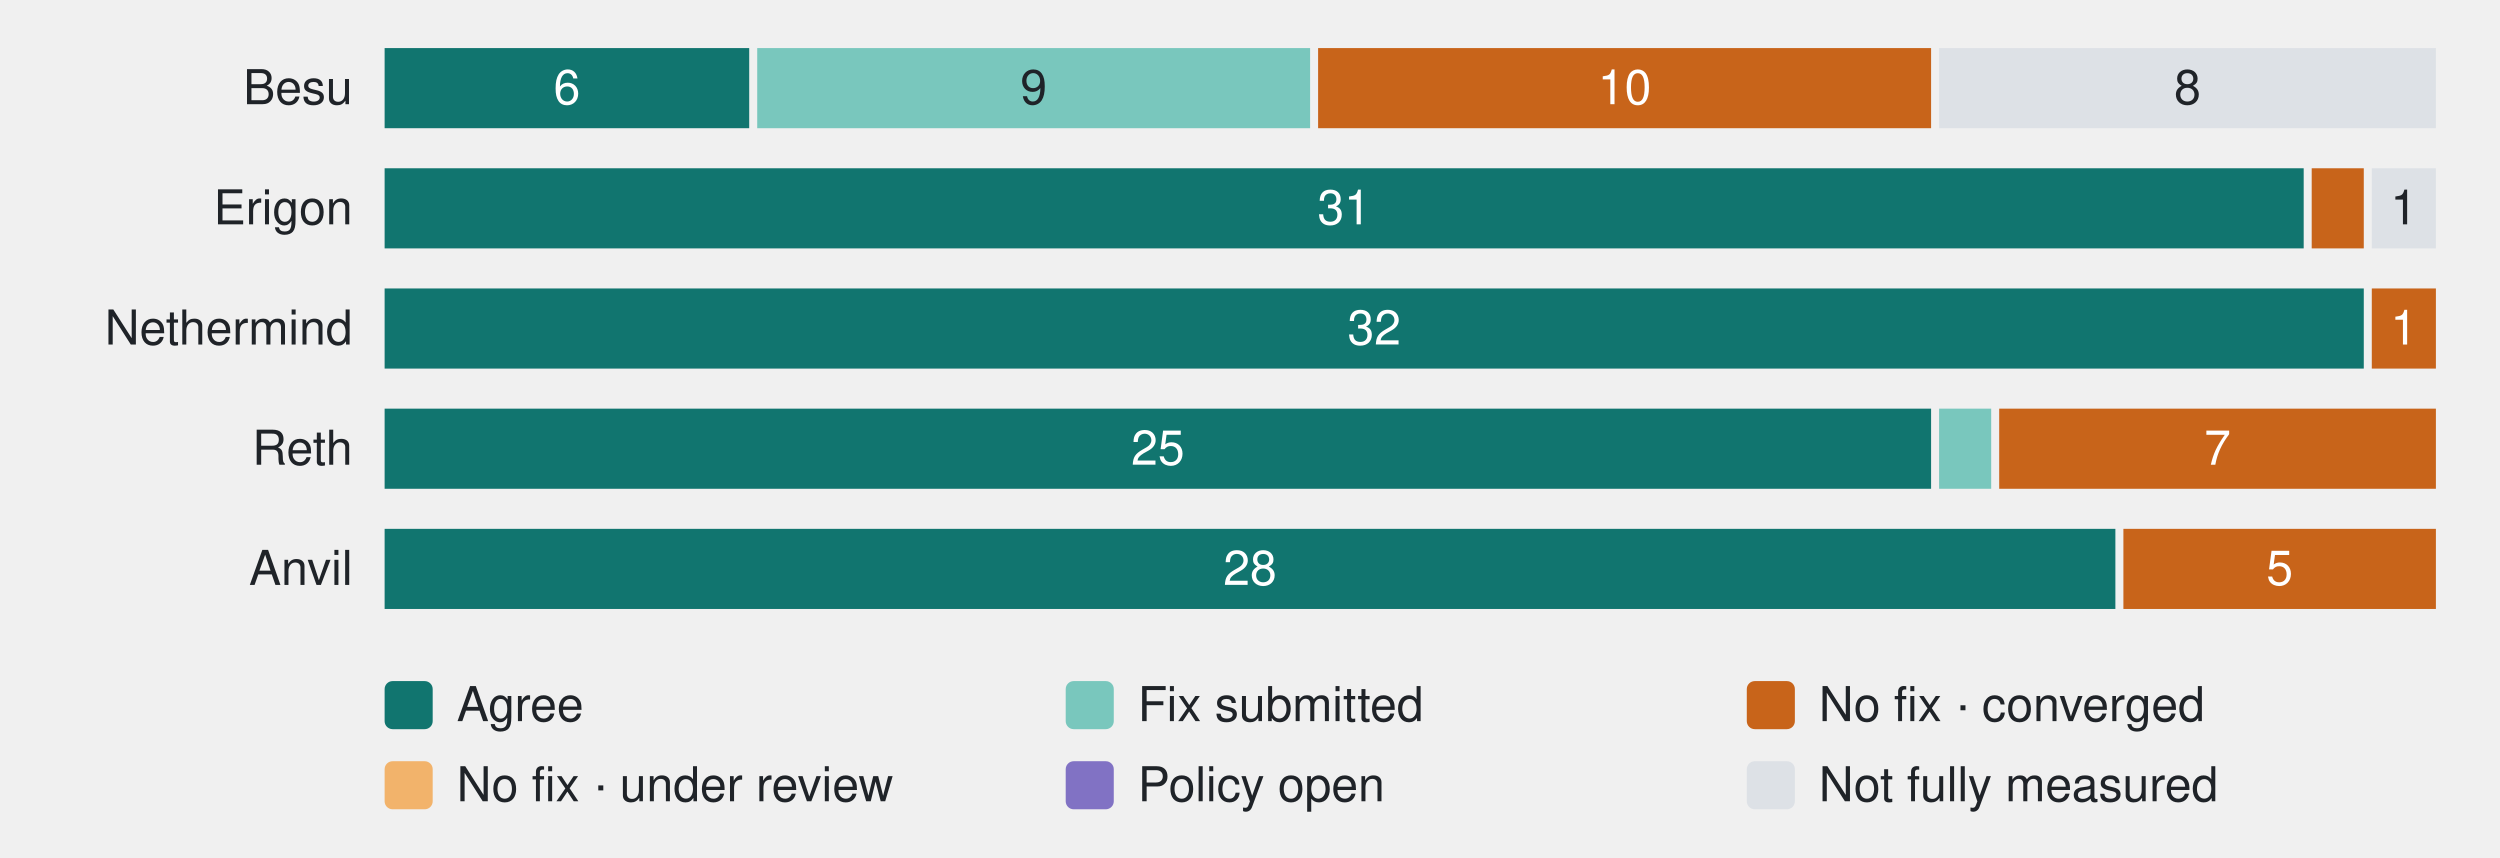
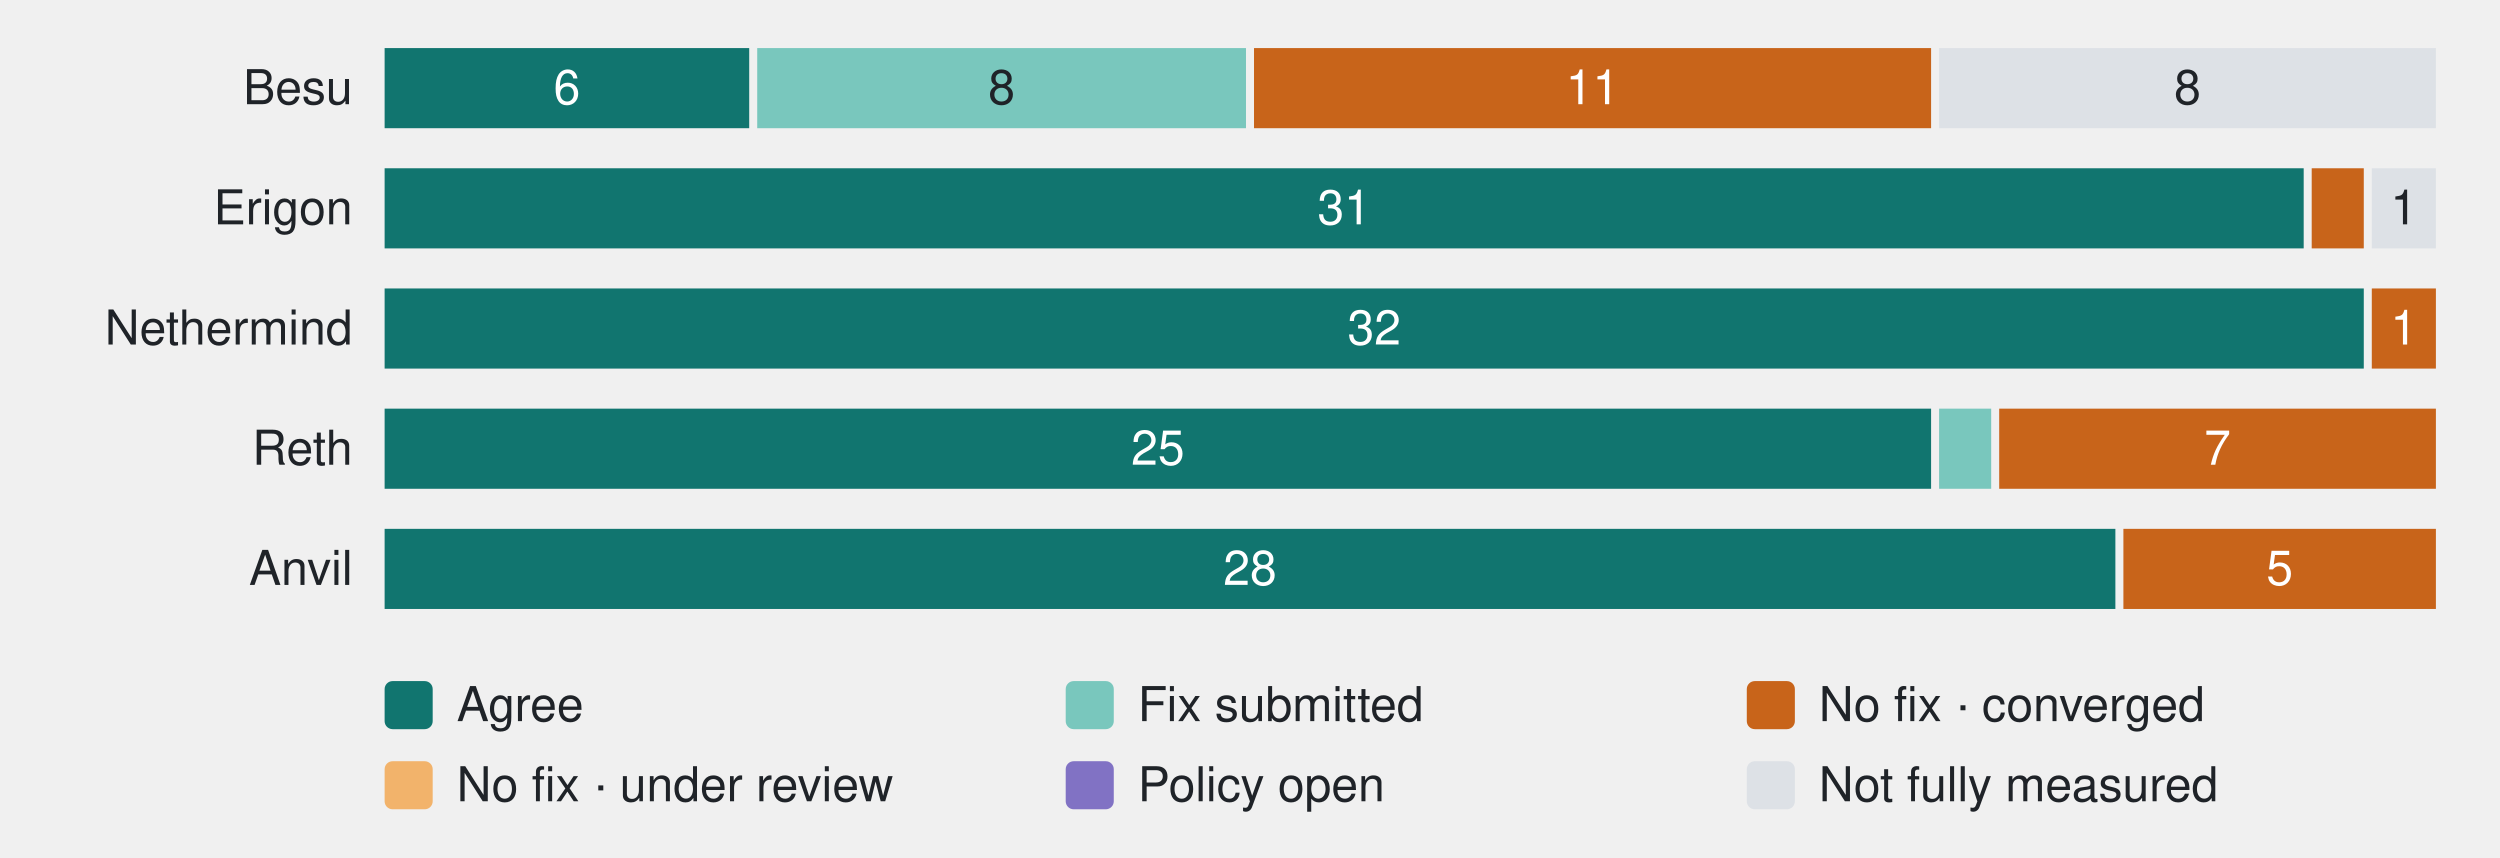
<svg xmlns="http://www.w3.org/2000/svg" width="624" height="214" viewBox="0 0 624 214" role="img" aria-labelledby="title">
  <style>text{font-family:-apple-system,BlinkMacSystemFont,"Segoe UI",Helvetica,Arial,sans-serif;font-size:12px}.head{font-weight:600}.partial{stroke-dasharray:3 2}.label{fill:#1f2328}.muted{fill:#59636e}.pr{fill:none;stroke:#11756f}.edge{stroke:#11756f}.b-agree{fill:#11756f}.n-agree{fill:#ffffff}.b-fix{fill:#79c7bd}.n-fix{fill:#1f2328}.b-converged{fill:#c8641a}.n-converged{fill:#ffffff}.b-review{fill:#f2b36b}.n-review{fill:#1f2328}.b-policy{fill:#8172c4}.n-policy{fill:#ffffff}.b-unmeasured{fill:#dde1e6}.n-unmeasured{fill:#1f2328}@media (prefers-color-scheme:dark){.label{fill:#e6edf3}.muted{fill:#9198a1}.pr{fill:none;stroke:#3aa59a}.edge{stroke:#3aa59a}.b-agree{fill:#3aa59a}.n-agree{fill:#0d1117}.b-fix{fill:#1a6b62}.n-fix{fill:#ffffff}.b-converged{fill:#e5843a}.n-converged{fill:#0d1117}.b-review{fill:#8f5420}.n-review{fill:#ffffff}.b-policy{fill:#9b8fe0}.n-policy{fill:#0d1117}.b-unmeasured{fill:#2d333b}.n-unmeasured{fill:#e6edf3}}</style>
  <text class="label" x="88" y="26" text-anchor="end">Besu</text>
  <rect class="b-agree" x="96" y="12" width="91" height="20" />
  <text class="n-agree" x="141.5" y="26" text-anchor="middle">6</text>
-   <rect class="b-fix" x="189" y="12" width="138" height="20" />
-   <text class="n-fix" x="258" y="26" text-anchor="middle">9</text>
-   <rect class="b-converged" x="329" y="12" width="153" height="20" />
-   <text class="n-converged" x="405.5" y="26" text-anchor="middle">10</text>
+   <rect class="b-fix" x="189" y="12" width="122" height="20" />
+   <text class="n-fix" x="250" y="26" text-anchor="middle">8</text>
+   <rect class="b-converged" x="313" y="12" width="169" height="20" />
+   <text class="n-converged" x="397.5" y="26" text-anchor="middle">11</text>
  <rect class="b-unmeasured" x="484" y="12" width="124" height="20" />
  <text class="n-unmeasured" x="546" y="26" text-anchor="middle">8</text>
  <text class="label" x="88" y="56" text-anchor="end">Erigon</text>
  <rect class="b-agree" x="96" y="42" width="479" height="20" />
  <text class="n-agree" x="335.5" y="56" text-anchor="middle">31</text>
  <rect class="b-converged" x="577" y="42" width="13" height="20" />
  <rect class="b-unmeasured" x="592" y="42" width="16" height="20" />
  <text class="n-unmeasured" x="600" y="56" text-anchor="middle">1</text>
  <text class="label" x="88" y="86" text-anchor="end">Nethermind</text>
  <rect class="b-agree" x="96" y="72" width="494" height="20" />
  <text class="n-agree" x="343" y="86" text-anchor="middle">32</text>
  <rect class="b-converged" x="592" y="72" width="16" height="20" />
  <text class="n-converged" x="600" y="86" text-anchor="middle">1</text>
  <text class="label" x="88" y="116" text-anchor="end">Reth</text>
  <rect class="b-agree" x="96" y="102" width="386" height="20" />
  <text class="n-agree" x="289" y="116" text-anchor="middle">25</text>
  <rect class="b-fix" x="484" y="102" width="13" height="20" />
  <rect class="b-converged" x="499" y="102" width="109" height="20" />
  <text class="n-converged" x="553.5" y="116" text-anchor="middle">7</text>
  <text class="label" x="88" y="146" text-anchor="end">Anvil</text>
  <rect class="b-agree" x="96" y="132" width="432" height="20" />
  <text class="n-agree" x="312" y="146" text-anchor="middle">28</text>
  <rect class="b-converged" x="530" y="132" width="78" height="20" />
  <text class="n-converged" x="569" y="146" text-anchor="middle">5</text>
  <rect class="b-agree" x="96" y="170" width="12" height="12" rx="2" />
  <text class="label" x="114" y="180">Agree</text>
  <rect class="b-fix" x="266" y="170" width="12" height="12" rx="2" />
  <text class="label" x="284" y="180">Fix submitted</text>
  <rect class="b-converged" x="436" y="170" width="12" height="12" rx="2" />
  <text class="label" x="454" y="180">No fix · converged</text>
  <rect class="b-review" x="96" y="190" width="12" height="12" rx="2" />
  <text class="label" x="114" y="200">No fix · under review</text>
  <rect class="b-policy" x="266" y="190" width="12" height="12" rx="2" />
  <text class="label" x="284" y="200">Policy open</text>
  <rect class="b-unmeasured" x="436" y="190" width="12" height="12" rx="2" />
  <text class="label" x="454" y="200">Not fully measured</text>
</svg>
